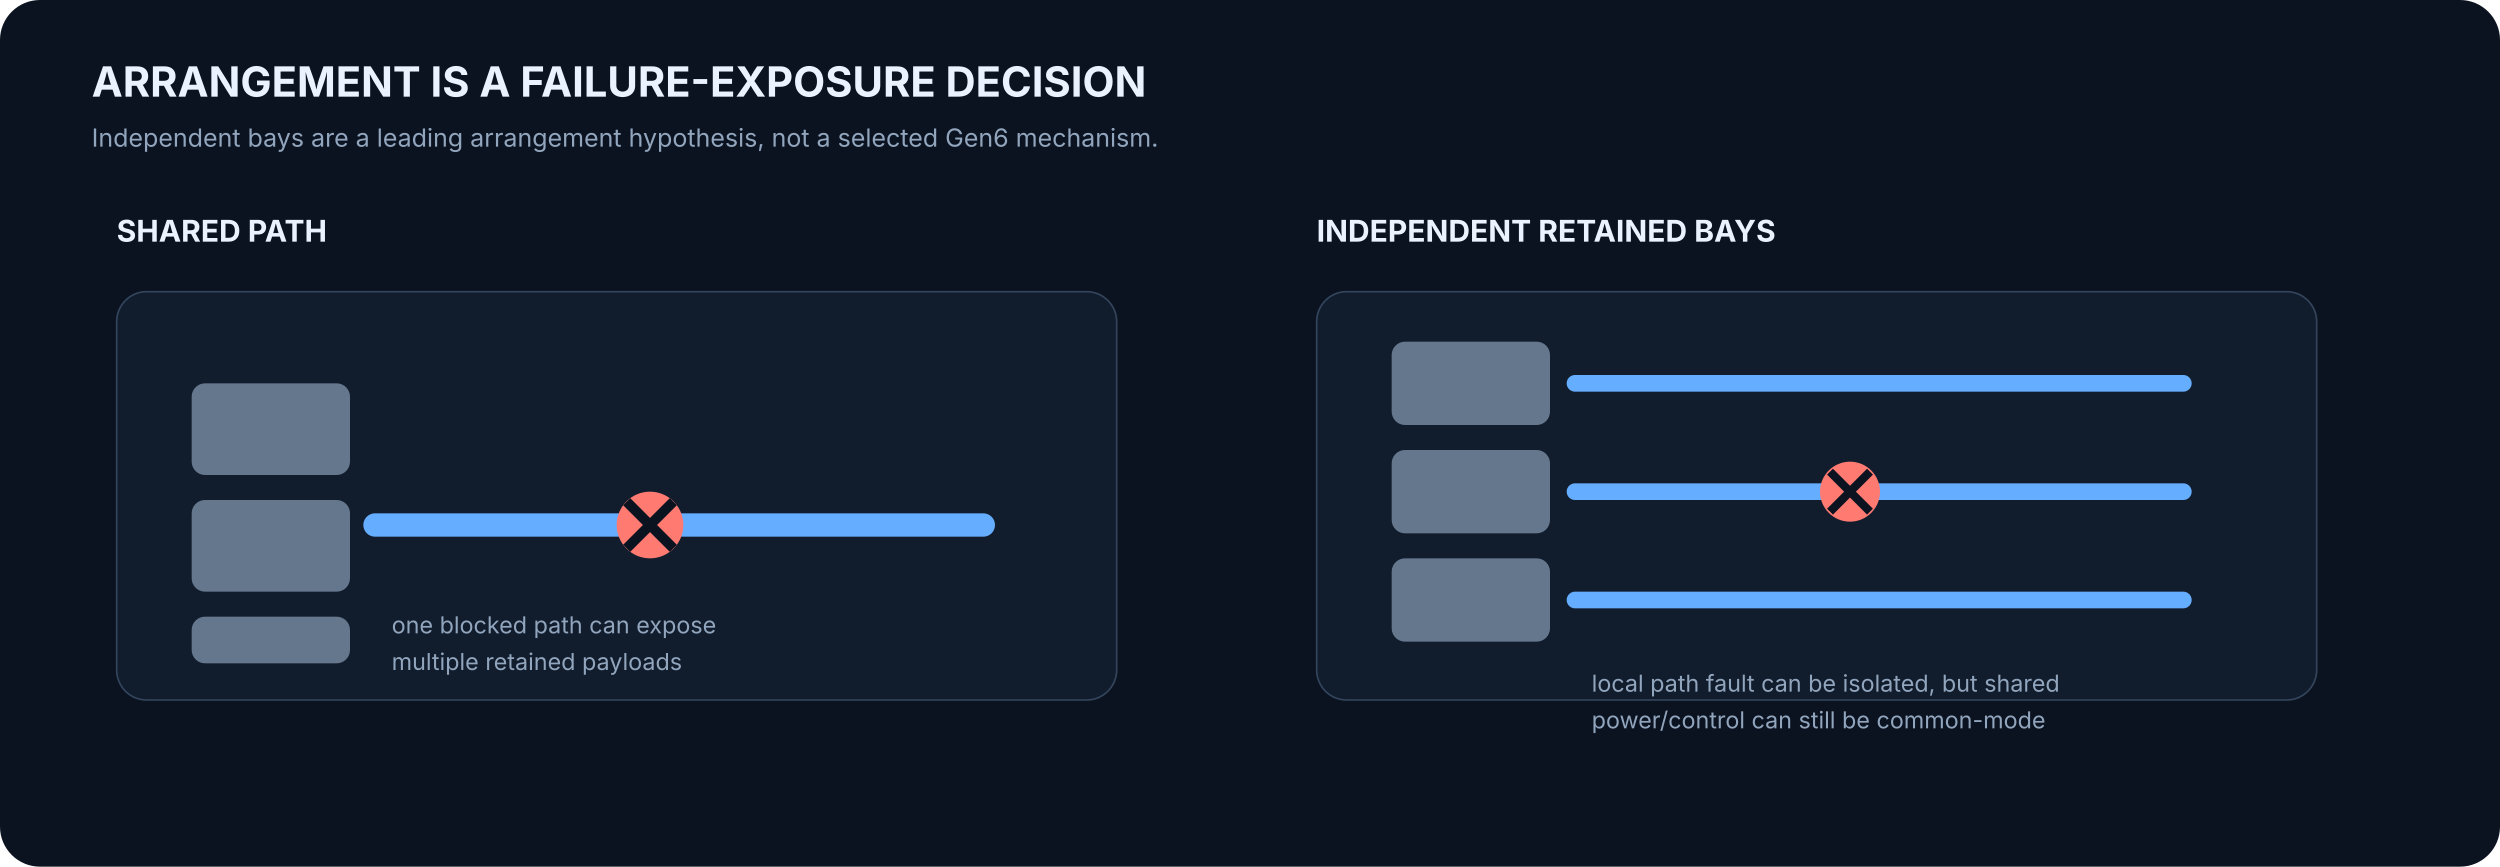
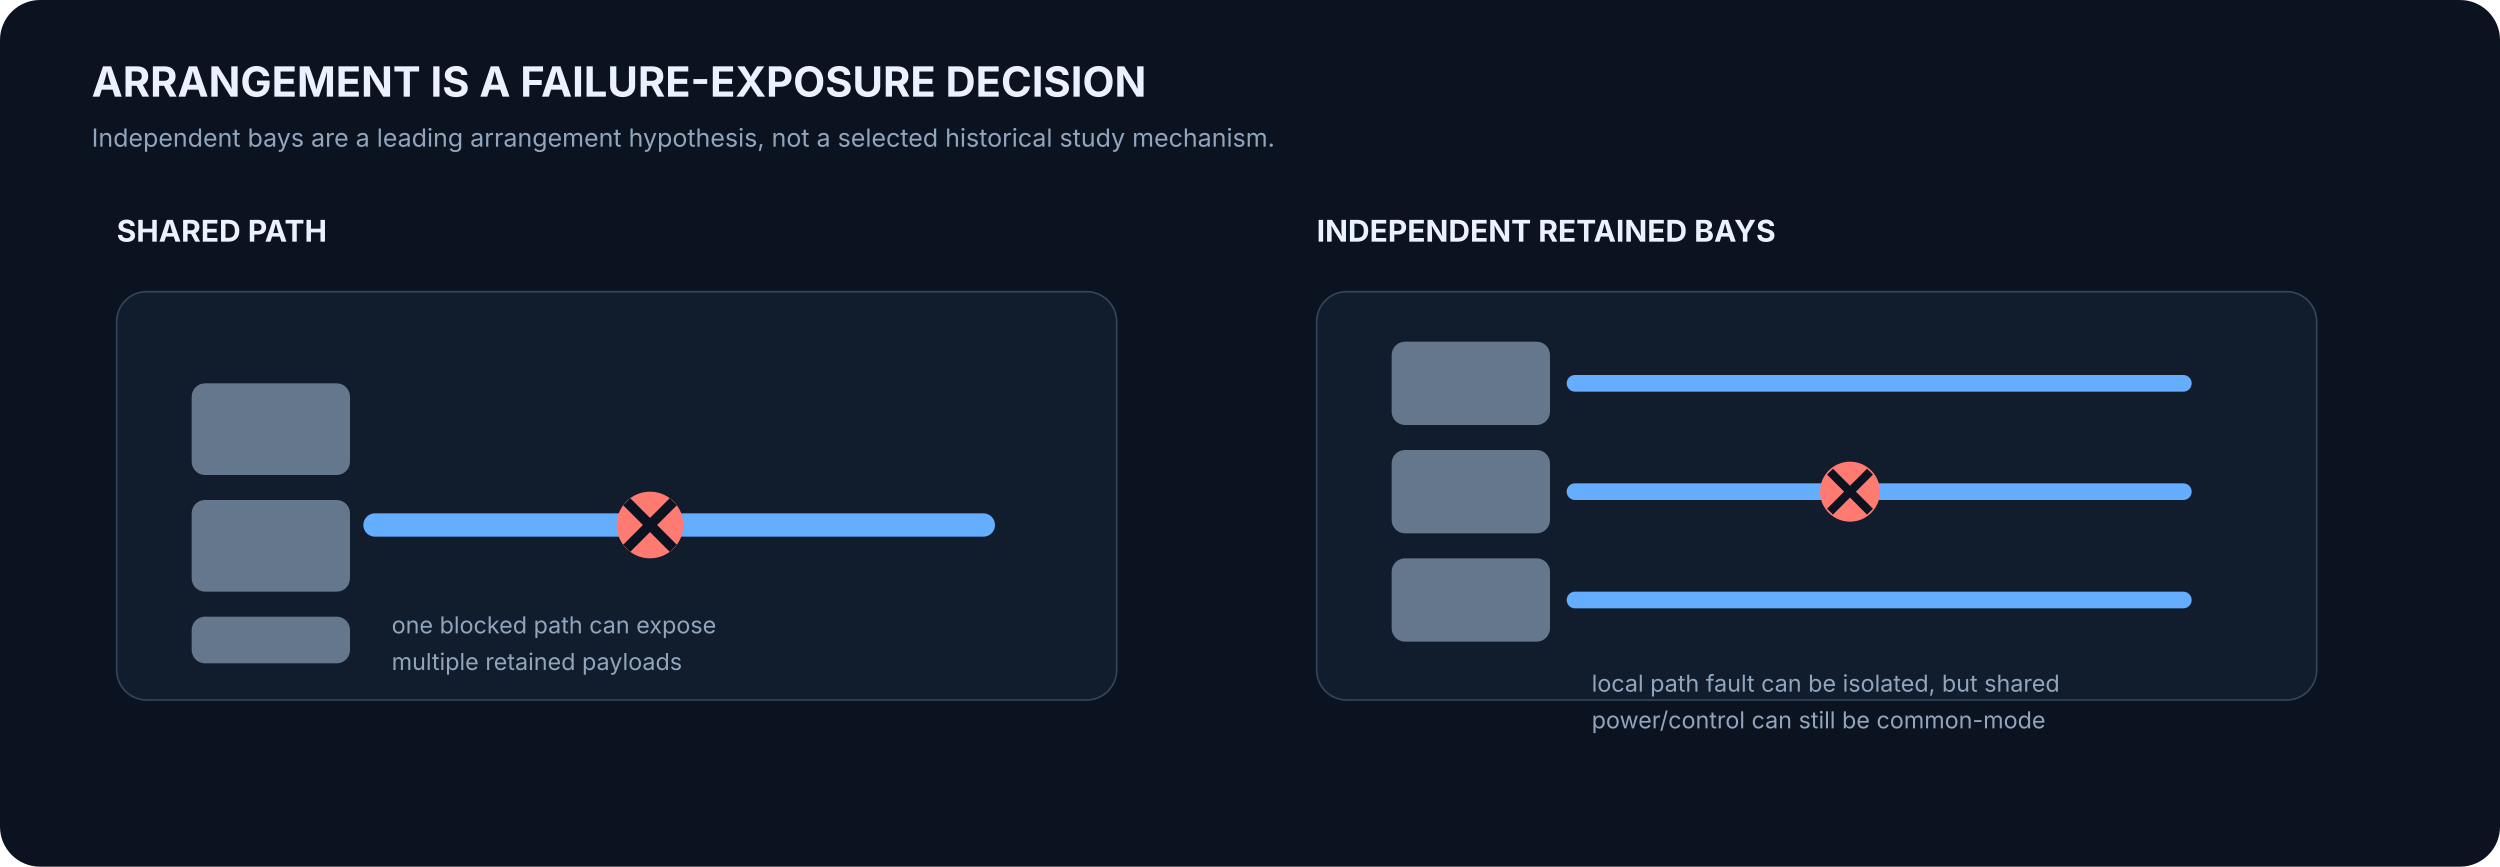
<svg xmlns="http://www.w3.org/2000/svg" viewBox="0 0 1500 520" role="img" aria-label="Shared magazine versus independent bay fault exposure">
  <rect width="1500" height="520" rx="24" fill="#0b1220" />
  <g font-family="Inter,Segoe UI,sans-serif">
    <text x="55" y="58" fill="#eaf2ff" font-size="25" font-weight="700">ARRANGEMENT IS A FAILURE-EXPOSURE DECISION</text>
-     <text x="55" y="88" fill="#91a5bd" font-size="15">Independent bays are a leading arrangement hypothesis, not a selected Gen6 mechanism.</text>
+     <text x="55" y="88" fill="#91a5bd" font-size="15">Independent bays are a leading arrangement hypothesis, not a selected historical study mechanism.</text>
  </g>
  <g transform="translate(70 145)" font-family="Inter,Segoe UI,sans-serif">
    <g>
      <text x="0" y="0" fill="#eaf2ff" font-size="18" font-weight="650">SHARED PATH</text>
      <rect x="0" y="30" width="600" height="245" rx="18" fill="#111c2c" stroke="#33455c" />
      <rect x="45" y="85" width="95" height="55" rx="8" fill="#65778d" />
      <rect x="45" y="155" width="95" height="55" rx="8" fill="#65778d" />
      <rect x="45" y="225" width="95" height="28" rx="8" fill="#65778d" />
      <path d="M155 170H520" stroke="#65adff" stroke-width="14" stroke-linecap="round" />
      <circle cx="320" cy="170" r="20" fill="#ff7b72" />
      <path d="M306 156l28 28m0-28l-28 28" stroke="#0b1220" stroke-width="6" />
      <text x="165" y="235" fill="#91a5bd" font-size="14">one blocked path can expose</text>
      <text x="165" y="257" fill="#91a5bd" font-size="14">multiple retained payloads</text>
    </g>
    <g transform="translate(720)">
      <text x="0" y="0" fill="#eaf2ff" font-size="18" font-weight="650">INDEPENDENT RETAINED BAYS</text>
      <rect x="0" y="30" width="600" height="245" rx="18" fill="#111c2c" stroke="#33455c" />
      <g stroke="#65adff" stroke-width="10" stroke-linecap="round">
        <path d="M155 85H520" />
        <path d="M155 150H520" />
        <path d="M155 215H520" />
      </g>
      <g fill="#65778d">
        <rect x="45" y="60" width="95" height="50" rx="8" />
        <rect x="45" y="125" width="95" height="50" rx="8" />
        <rect x="45" y="190" width="95" height="50" rx="8" />
      </g>
      <circle cx="320" cy="150" r="18" fill="#ff7b72" />
      <path d="M308 138l24 24m0-24l-24 24" stroke="#0b1220" stroke-width="5" />
      <text x="165" y="270" fill="#91a5bd" font-size="14">local path fault can be isolated, but shared</text>
      <text x="165" y="292" fill="#91a5bd" font-size="14">power/control can still be common-mode</text>
    </g>
  </g>
</svg>
